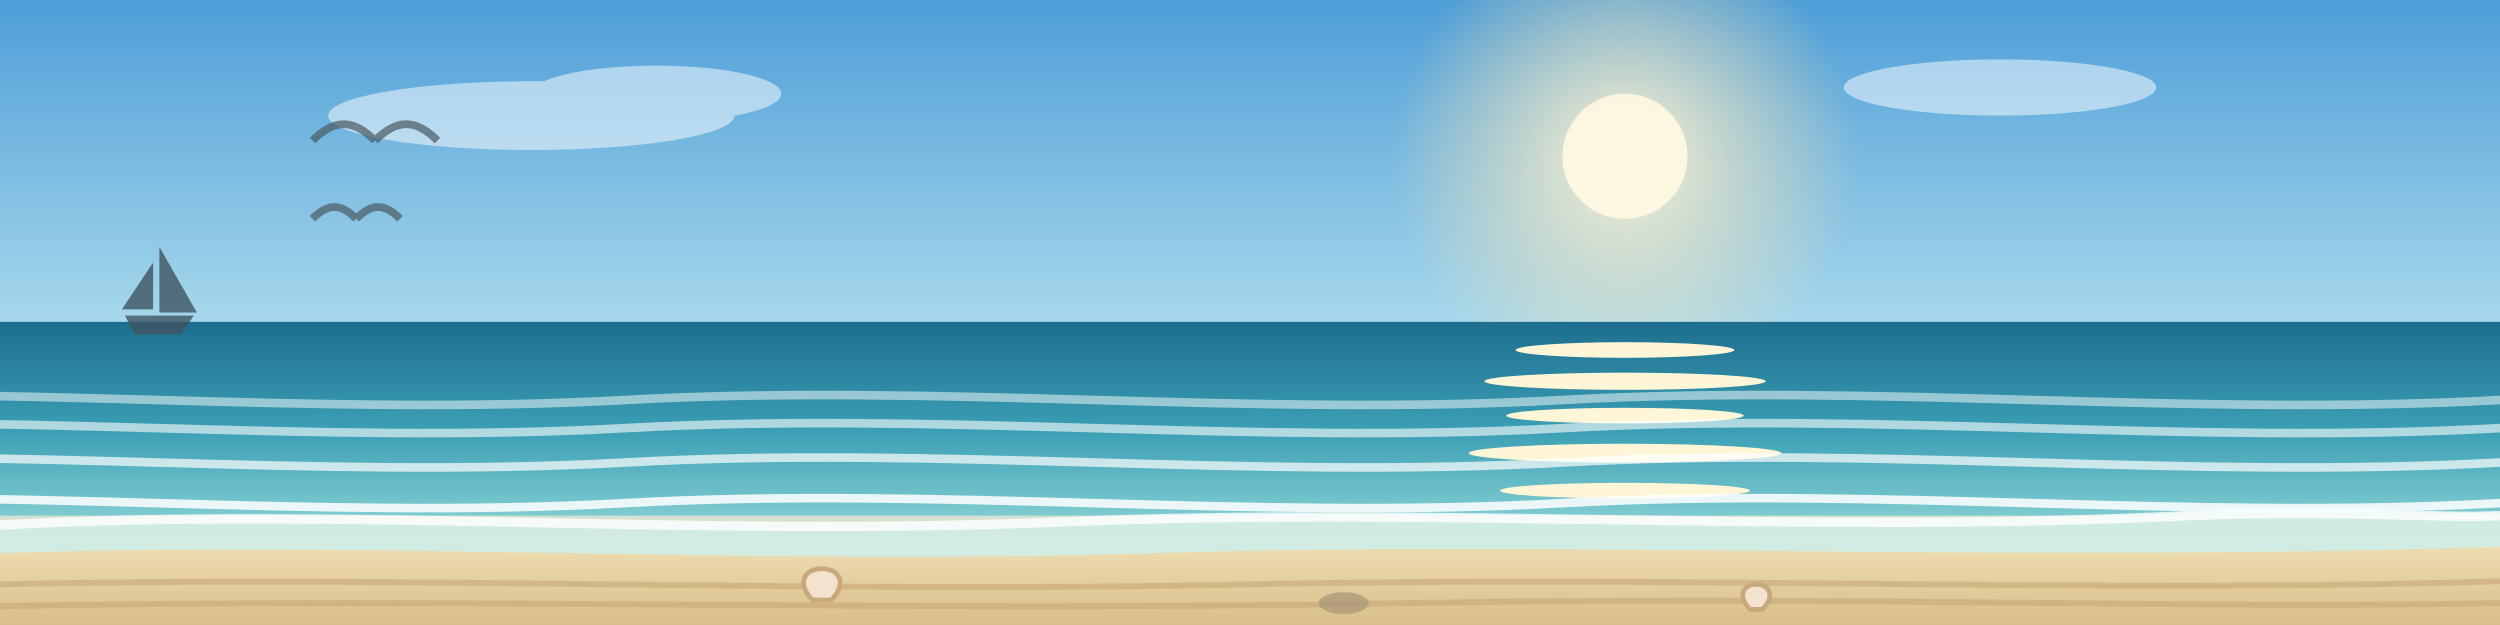
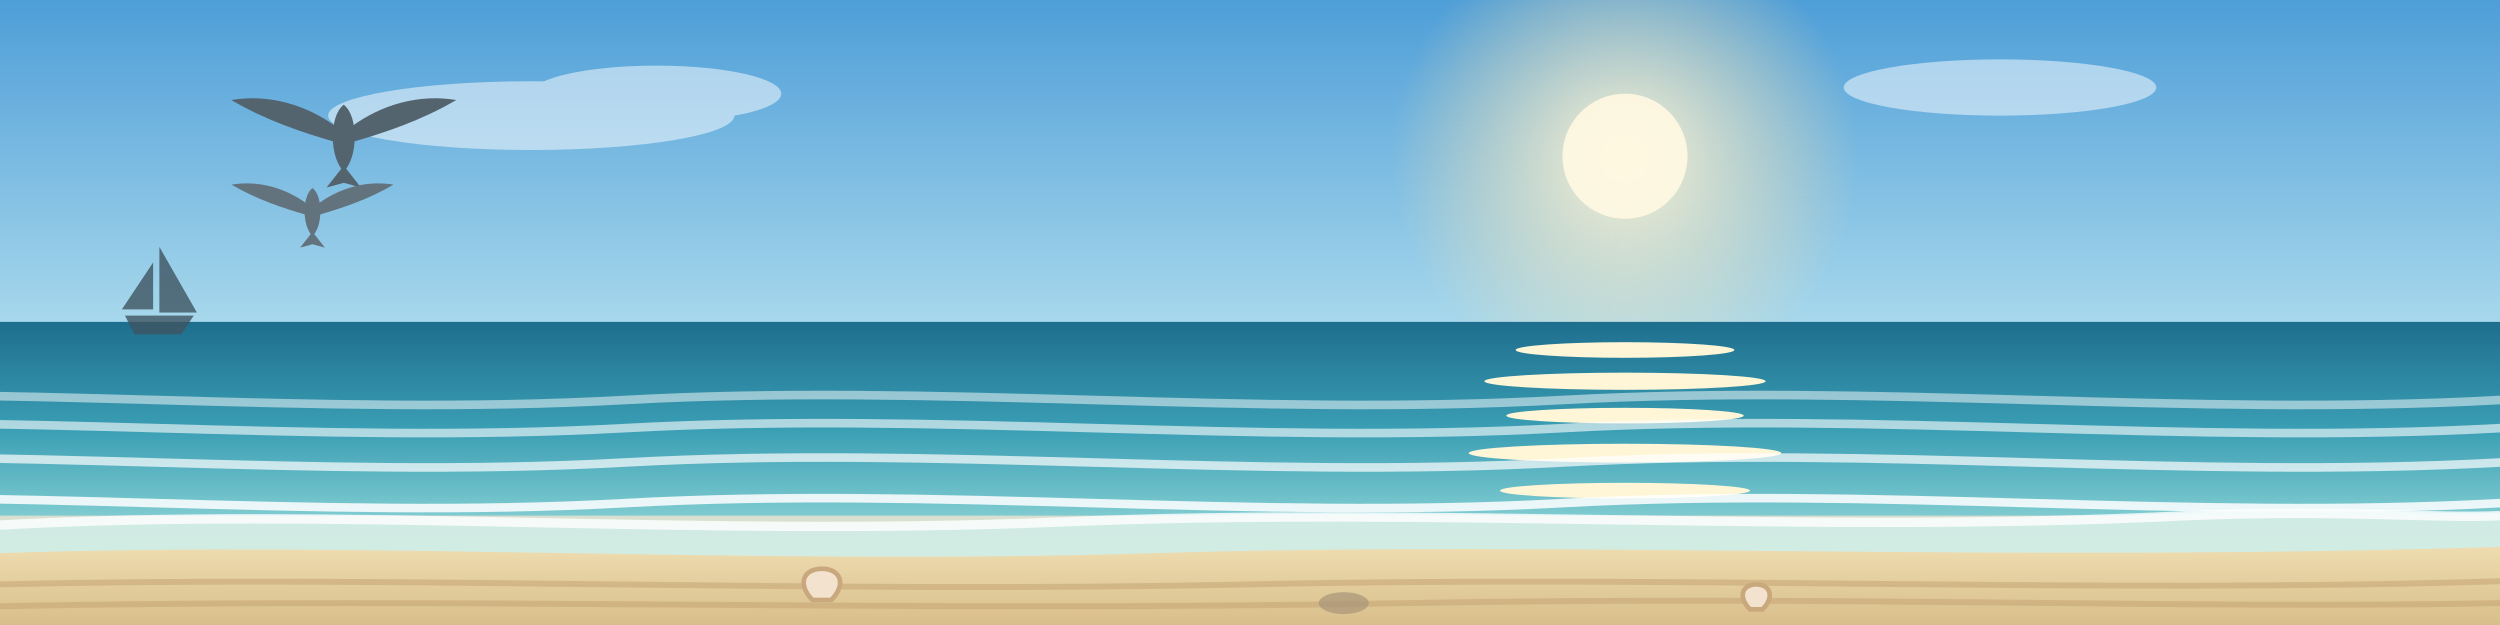
<svg xmlns="http://www.w3.org/2000/svg" viewBox="0 0 160 40" width="1600" height="400" role="presentation" preserveAspectRatio="xMidYMid slice">
  <style>
    .surf { animation-name: roll; animation-timing-function: linear;
            animation-iteration-count: infinite }
    @keyframes roll { from { transform: translateX(0) } to { transform: translateX(-80px) } }
    .glint { animation: wink 5s ease-in-out infinite alternate }
    @keyframes wink { from { opacity: .25 } to { opacity: .7 } }
    .wash { animation: lap 9s ease-in-out infinite alternate }
    @keyframes lap { from { transform: translateY(0) } to { transform: translateY(1.6px) } }
    .gull { animation: glide 26s linear infinite }
    .g2 { animation-duration: 34s; animation-delay: -12s }
    @keyframes glide { from { transform: translate(-20px, 0) }
                       to { transform: translate(190px, -3px) } }
+     .wings { animation: flap 1.1s ease-in-out infinite alternate;
+              transform-box: fill-box; transform-origin: 50% 90% }
+     @keyframes flap { from { transform: scaleY(.42) } to { transform: scaleY(1) } }
+     .w2 { animation-duration: .85s; animation-delay: -.3s }
    @media (prefers-reduced-motion: reduce) {
-       .surf, .glint, .wash, .gull { animation: none } }
+       .surf, .glint, .wash, .gull, .wings { animation: none } }
    .sail { animation: cruise 60s linear infinite }
    @keyframes cruise { 0% { transform: translateX(-14px); opacity: 0 }
                        6% { opacity: .55 } 94% { opacity: .55 }
                        100% { transform: translateX(176px); opacity: 0 } }
    @media (prefers-reduced-motion: reduce) { .sail { animation: none } }
  </style>
  <defs>
    <linearGradient id="bsky" x1="0" y1="0" x2="0" y2="1">
      <stop offset="0%" stop-color="#4E9ED8" />
      <stop offset="52%" stop-color="#A8D8EC" />
      <stop offset="100%" stop-color="#F2E4C0" />
    </linearGradient>
    <linearGradient id="sea" x1="0" y1="0" x2="0" y2="1">
      <stop offset="0%" stop-color="#1E6E8E" />
      <stop offset="55%" stop-color="#3A9EB4" />
      <stop offset="100%" stop-color="#7ECBD0" />
    </linearGradient>
    <linearGradient id="beach" x1="0" y1="0" x2="0" y2="1">
      <stop offset="0%" stop-color="#EEDCB0" />
      <stop offset="100%" stop-color="#D8BE8A" />
    </linearGradient>
    <radialGradient id="bsun" cx=".5" cy=".5" r=".5">
      <stop offset="0%" stop-color="#FFF6D8" stop-opacity=".95" />
      <stop offset="100%" stop-color="#FFE0A0" stop-opacity="0" />
    </radialGradient>
  </defs>
  <rect width="160" height="40" fill="url(#bsky)" />
  <circle cx="104" cy="10" r="15" fill="url(#bsun)" />
  <circle cx="104" cy="10" r="4" fill="#FFF8E2" opacity=".92" />
  <g fill="#FFFFFF" opacity=".5">
    <ellipse cx="34" cy="7.4" rx="13" ry="2.2" />
    <ellipse cx="42" cy="6" rx="8" ry="1.8" />
    <ellipse cx="128" cy="5.6" rx="10" ry="1.8" />
  </g>
-   <g stroke="#4A5A62" stroke-width=".5" fill="none" opacity=".7">
-     <path class="gull" d="M20 9 C21.4 7.6 22.6 7.6 24 9 M24 9 C25.4 7.6 26.6 7.6 28 9" />
-     <path class="gull g2" d="M20 14 C21 13 21.8 13 22.8 14 M22.8 14 C23.8 13 24.6 13 25.6 14" />
+   <g>
+     <g class="gull">
+       <g transform="translate(22 8.6)">
+         <g transform="scale(1.0)">
+           <path d="M0 -1.9 C.5 -1.5 .7 -.7 .7 .2 C.7 1.1 .45 1.9 0 2.4 C-.45 1.9 -.7 1.1 -.7 .2 C-.7 -.7 -.5 -1.5 0 -1.9 Z" fill="#54646E" />
+           <path d="M0 2 L1.1 3.4 L0 3.1 L-1.1 3.4 Z" fill="#54646E" />
+           <g class="wings">
+             <path d="M-.5 -.5 C-2.4 -1.9 -4.8 -2.6 -7.2 -2.2 C-5 -.9 -2.6 -.1 -.5 .5 Z" fill="#54646E" />
+             <path d="M.5 -.5 C2.4 -1.9 4.8 -2.6 7.2 -2.2 C5 -.9 2.6 -.1 .5 .5 Z" fill="#54646E" />
+           </g>
+         </g>
+       </g>
+     </g>
+     <g class="gull g2">
+       <g transform="translate(20 13.4)">
+         <g transform="scale(0.72)">
+           <path d="M0 -1.9 C.5 -1.5 .7 -.7 .7 .2 C.7 1.1 .45 1.9 0 2.4 C-.45 1.9 -.7 1.1 -.7 .2 C-.7 -.7 -.5 -1.5 0 -1.9 Z" fill="#63737D" />
+           <path d="M0 2 L1.1 3.4 L0 3.1 L-1.1 3.4 Z" fill="#63737D" />
+           <g class="wings w2">
+             <path d="M-.5 -.5 C-2.4 -1.9 -4.8 -2.6 -7.2 -2.2 C-5 -.9 -2.6 -.1 -.5 .5 Z" fill="#63737D" />
+             <path d="M.5 -.5 C2.4 -1.9 4.8 -2.6 7.2 -2.2 C5 -.9 2.6 -.1 .5 .5 Z" fill="#63737D" />
+           </g>
+         </g>
+       </g>
+     </g>
  </g>
  <path d="M0 20.6 L160 20.6 L160 33 L0 33 Z" fill="url(#sea)" />
  <g class="glint" fill="#FFF6D8">
    <ellipse cx="104" cy="22.4" rx="7" ry=".5" />
    <ellipse cx="104" cy="24.4" rx="9" ry=".55" />
    <ellipse cx="104" cy="26.6" rx="7.6" ry=".5" />
    <ellipse cx="104" cy="29" rx="10" ry=".6" />
    <ellipse cx="104" cy="31.4" rx="8" ry=".5" />
  </g>
  <g>
    <path class="surf s0" style="animation-duration: 7.0s; animation-delay: 0s" d="M-20 25.6 C0 24.5 20 26.7 40 25.6 C60 24.5 80 26.7 100 25.6              C120 24.5 140 26.7 160 25.6 C180 24.5 200 26.7 220 25.6" fill="none" stroke="#FFFFFF" stroke-width=".55" opacity="0.5" />
    <path class="surf s1" style="animation-duration: 8.4s; animation-delay: -2.6s" d="M-20 27.4 C0 26.3 20 28.5 40 27.4 C60 26.3 80 28.5 100 27.4              C120 26.3 140 28.5 160 27.4 C180 26.3 200 28.5 220 27.4" fill="none" stroke="#FFFFFF" stroke-width=".55" opacity="0.6" />
    <path class="surf s2" style="animation-duration: 6.2s; animation-delay: -4.1s" d="M-20 29.6 C0 28.5 20 30.7 40 29.6 C60 28.5 80 30.7 100 29.6              C120 28.5 140 30.7 160 29.6 C180 28.5 200 30.7 220 29.6" fill="none" stroke="#FFFFFF" stroke-width=".55" opacity="0.7" />
    <path class="surf s3" style="animation-duration: 9.0s; animation-delay: -1.3s" d="M-20 32.2 C0 31.1 20 33.3 40 32.2 C60 31.1 80 33.3 100 32.2              C120 31.1 140 33.3 160 32.2 C180 31.1 200 33.3 220 32.2" fill="none" stroke="#FFFFFF" stroke-width=".55" opacity="0.85" />
  </g>
  <g class="wash">
    <path d="M0 33.4 C22 32.2 44 34.2 68 33.2 C92 32.2 116 34 140 32.8 C150 32.4 156 33 160 32.8              L160 36 L0 36 Z" fill="#CFEDE8" opacity=".85" />
    <path d="M0 33.6 C22 32.4 44 34.4 68 33.4 C92 32.4 116 34.2 140 33 C150 32.6 156 33.2 160 33" fill="none" stroke="#FFFFFF" stroke-width=".6" opacity=".8" />
  </g>
  <path d="M0 35.4 C24 34.6 48 36.2 74 35.4 C100 34.6 128 36 160 35 L160 40 L0 40 Z" fill="url(#beach)" />
  <g stroke="#C4A473" stroke-width=".38" fill="none" opacity=".55">
    <path d="M0 37.4 C26 36.8 52 38 80 37.4 C108 36.8 134 38 160 37.2" />
    <path d="M0 38.8 C30 38.2 58 39.2 90 38.6 C118 38.1 140 39 160 38.6" />
  </g>
  <g fill="#F2E2CE" stroke="#C9A87E" stroke-width=".3">
    <path d="M52 38.4 C51 37.4 51.4 36.4 52.6 36.4 C53.8 36.4 54.2 37.4 53.2 38.4 Z" />
    <path d="M112 39 C111.2 38.2 111.5 37.4 112.4 37.4 C113.3 37.4 113.6 38.2 112.8 39 Z" />
  </g>
  <ellipse cx="86" cy="38.6" rx="1.6" ry=".7" fill="#A89478" opacity=".7" />
  <g class="sail">
    <g transform="translate(8 20.2)" fill="#3E5460" opacity=".8">
      <path d="M0 0 L4.4 0 L3.6 1.2 L.6 1.2 Z" />
      <path d="M2.2 -.2 L2.2 -4.4 L4.6 -.2 Z" />
      <path d="M1.8 -.4 L1.8 -3.4 L-.2 -.4 Z" />
    </g>
  </g>
</svg>
